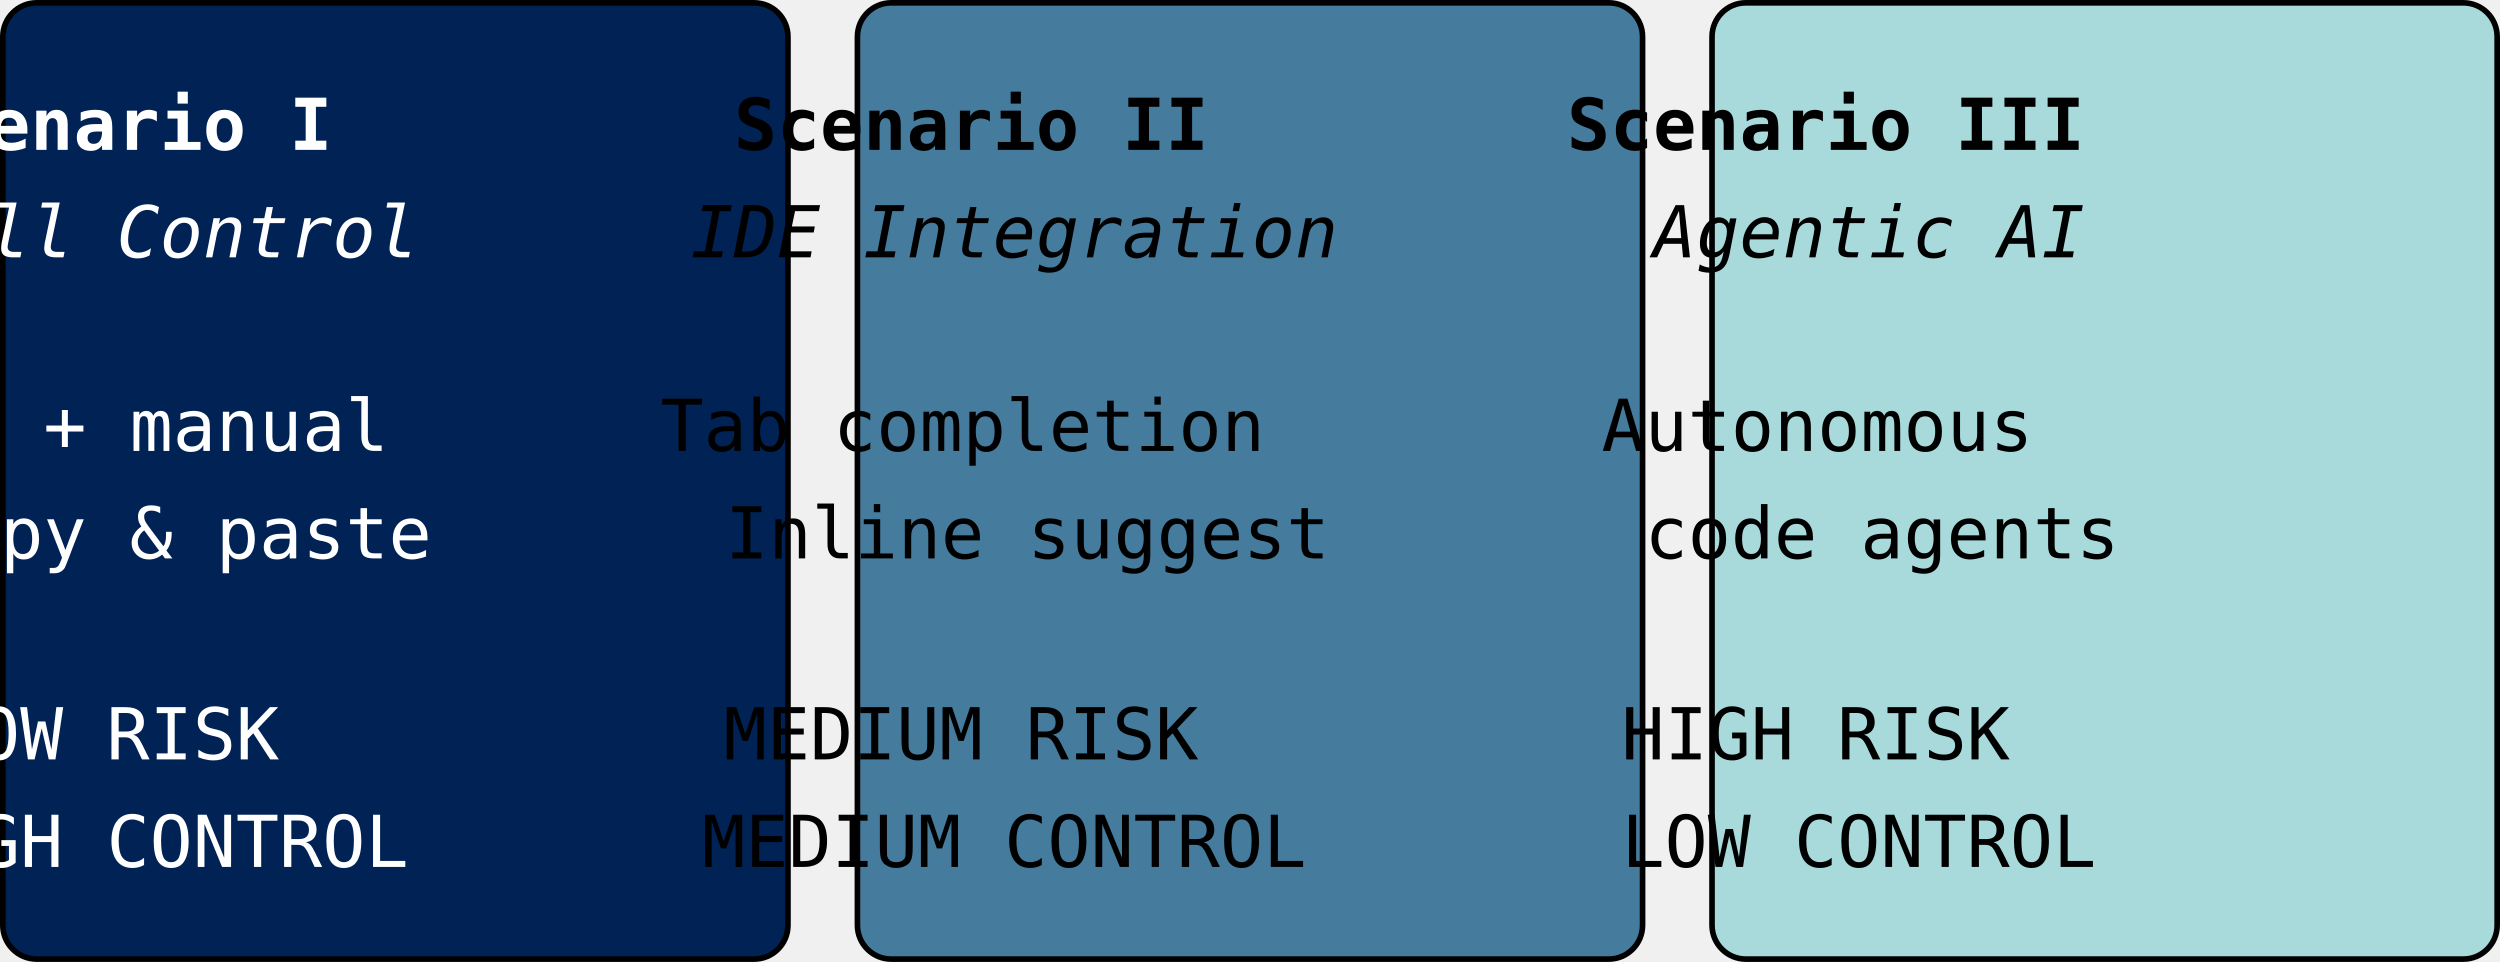
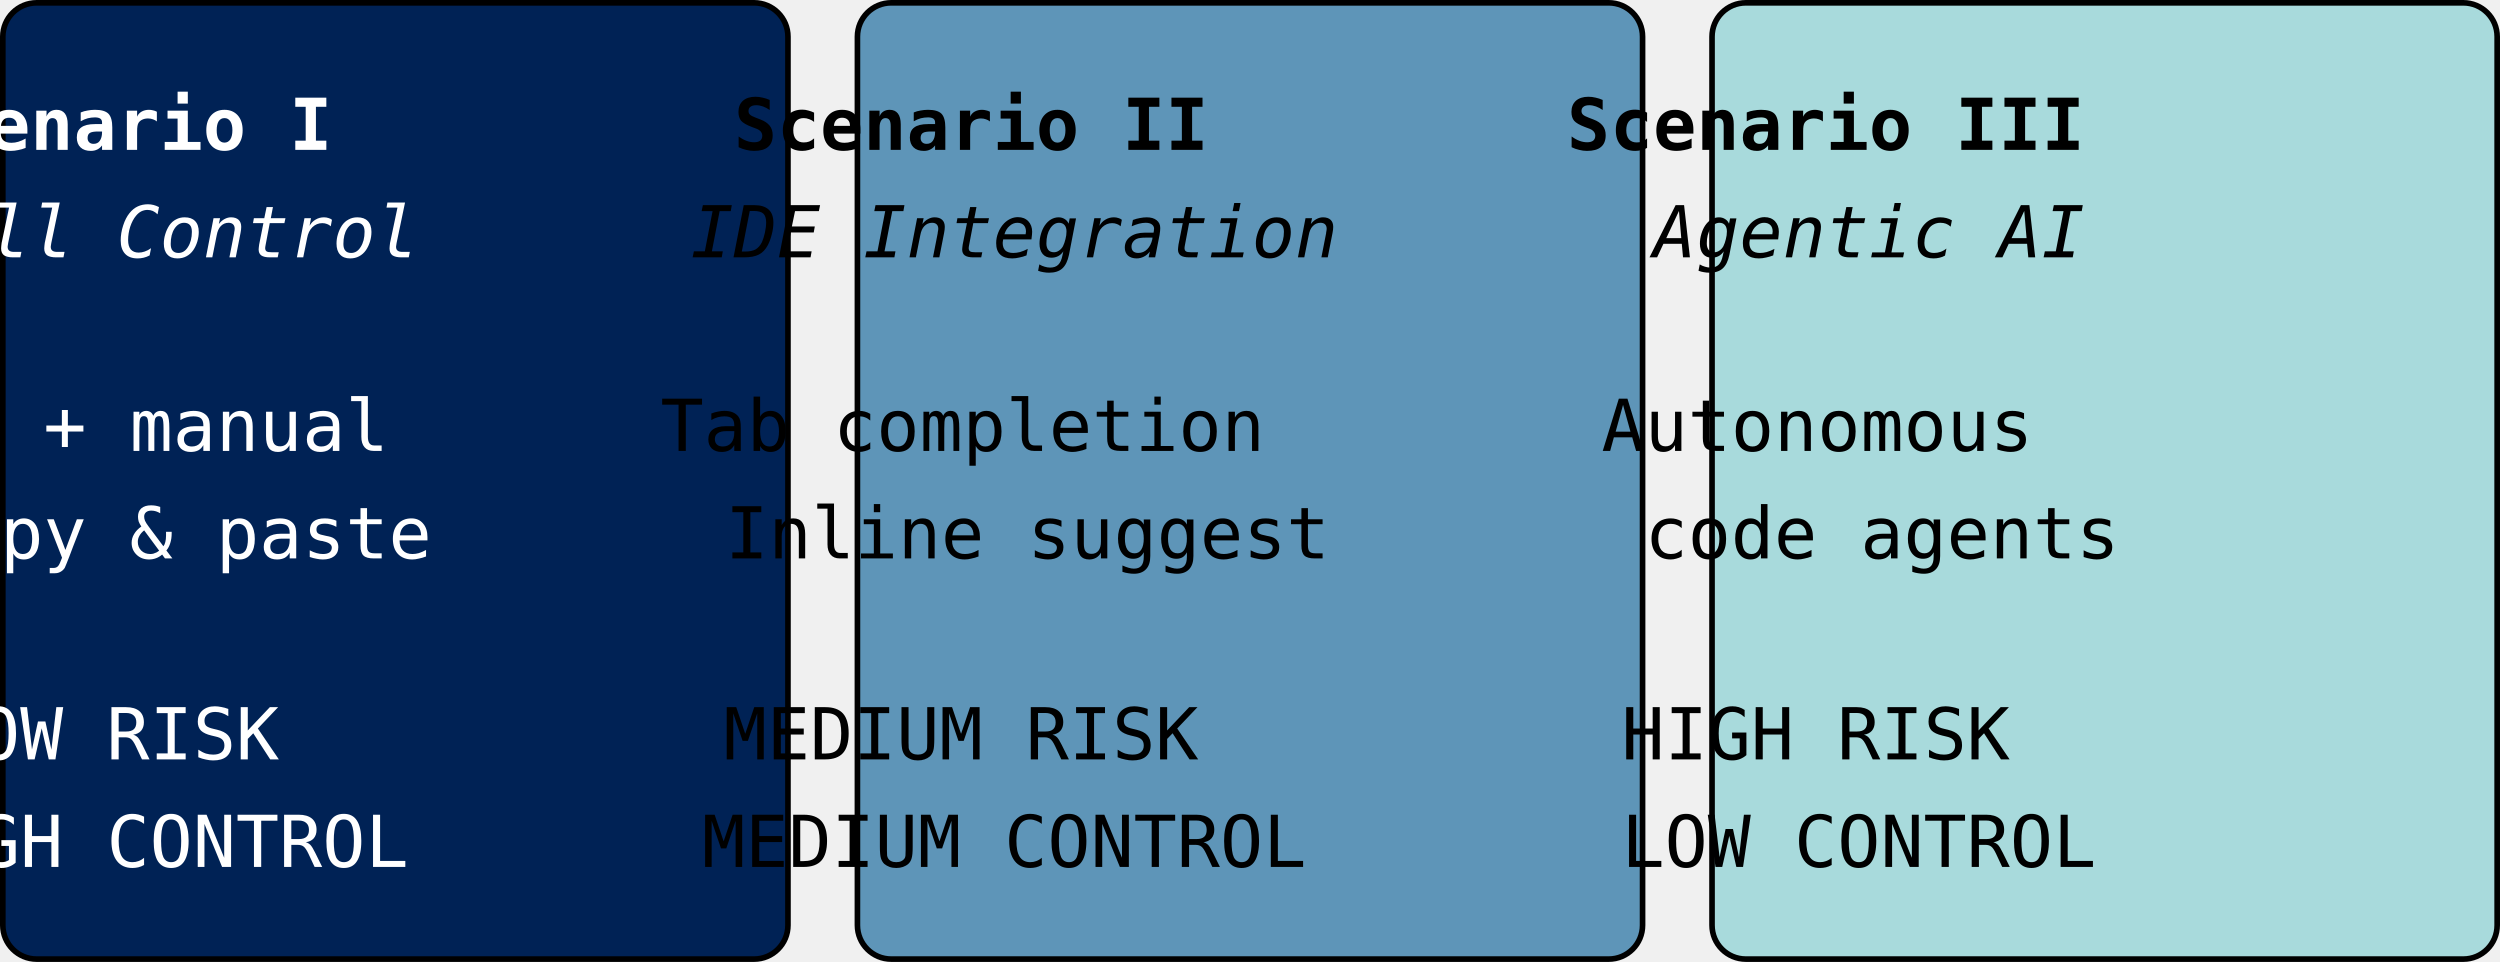
<svg xmlns="http://www.w3.org/2000/svg" width="221.451mm" height="85.208mm" viewBox="0 0 221.451 85.208" version="1.1" id="svg231510">
  <defs id="defs231507">
    <rect x="-16.711" y="250.315" width="43.556" height="20.93" id="rect231991" />
    <marker style="overflow:visible" id="Arrow2Send-6-1-1" refX="0" refY="0" orient="auto">
      <path transform="matrix(-0.3,0,0,-0.3,0.69,0)" d="M 8.719,4.034 -2.207,0.016 8.719,-4.002 c -1.745,2.372 -1.735,5.617 -6e-7,8.035 z" style="fill:context-stroke;fill-rule:evenodd;stroke:context-stroke;stroke-width:0.625;stroke-linejoin:round" id="path95585-2-8-7" />
    </marker>
    <marker style="overflow:visible" id="Arrow1Sstart" refX="0" refY="0" orient="auto">
      <path transform="matrix(0.2,0,0,0.2,1.2,0)" style="fill:context-stroke;fill-rule:evenodd;stroke:context-stroke;stroke-width:1pt" d="M 0,0 5,-5 -12.5,0 5,5 Z" id="path95564" />
    </marker>
    <marker style="overflow:visible" id="marker230073" refX="0" refY="0" orient="auto">
      <path transform="matrix(-0.3,0,0,-0.3,0.69,0)" d="M 8.719,4.034 -2.207,0.016 8.719,-4.002 c -1.745,2.372 -1.735,5.617 -6e-7,8.035 z" style="fill:context-stroke;fill-rule:evenodd;stroke:context-stroke;stroke-width:0.625;stroke-linejoin:round" id="path230071" />
    </marker>
    <marker style="overflow:visible" id="marker238699" refX="0" refY="0" orient="auto">
      <path transform="matrix(-0.3,0,0,-0.3,0.69,0)" d="M 8.719,4.034 -2.207,0.016 8.719,-4.002 c -1.745,2.372 -1.735,5.617 -6e-7,8.035 z" style="fill:context-stroke;fill-rule:evenodd;stroke:context-stroke;stroke-width:0.625;stroke-linejoin:round" id="path238697" />
    </marker>
    <marker style="overflow:visible" id="Arrow2Send-6-1-1-7" refX="0" refY="0" orient="auto">
      <path transform="matrix(-0.3,0,0,-0.3,0.69,0)" d="M 8.719,4.034 -2.207,0.016 8.719,-4.002 c -1.745,2.372 -1.735,5.617 -6e-7,8.035 z" style="fill:context-stroke;fill-rule:evenodd;stroke:context-stroke;stroke-width:0.625;stroke-linejoin:round" id="path95585-2-8-7-2" />
    </marker>
    <marker style="overflow:visible" id="Arrow2Send-6-1-1-7-6" refX="0" refY="0" orient="auto">
      <path transform="matrix(-0.3,0,0,-0.3,0.69,0)" d="M 8.719,4.034 -2.207,0.016 8.719,-4.002 c -1.745,2.372 -1.735,5.617 -6e-7,8.035 z" style="fill:context-stroke;fill-rule:evenodd;stroke:context-stroke;stroke-width:0.625;stroke-linejoin:round" id="path95585-2-8-7-2-1" />
    </marker>
    <marker style="overflow:visible" id="Arrow2Send-6-1-1-7-6-6" refX="0" refY="0" orient="auto">
      <path transform="matrix(-0.3,0,0,-0.3,0.69,0)" d="M 8.719,4.034 -2.207,0.016 8.719,-4.002 c -1.745,2.372 -1.735,5.617 -6e-7,8.035 z" style="fill:context-stroke;fill-rule:evenodd;stroke:context-stroke;stroke-width:0.625;stroke-linejoin:round" id="path95585-2-8-7-2-1-1" />
    </marker>
  </defs>
  <g id="layer1" transform="translate(7.648552,-4.990577)">
    <text xml:space="preserve" transform="scale(0.2645833)" id="text231989" style="font-size:16px;line-height:1.8;font-family:'Open Sans';-inkscape-font-specification:'Open Sans';white-space:pre;shape-inside:url(#rect231991)" />
    <g id="g315081" transform="translate(-15.45503,-106.9947)">
      <g id="g133903-9" transform="translate(-103.1372,12.60344)">
        <g id="g95508-4" transform="translate(33.97927,3.190563)">
          <rect style="fill:#002255;stroke:#000000;stroke-width:0.5;stroke-miterlimit:4;stroke-dasharray:none;stop-color:#000000;fill-opacity:1" id="rect846-35-9" width="69.548" height="84.708" x="77.214" y="96.441" rx="3" ry="3" />
          <text xml:space="preserve" style="font-style:normal;font-variant:normal;font-weight:normal;font-stretch:normal;font-size:6.35px;line-height:1.5;font-family:monospace;-inkscape-font-specification:monospace;text-align:center;text-anchor:middle;stroke-width:0.265;fill:#ffffff" x="112.147" y="109.463" id="text18860-62-0">
            <tspan style="font-style:normal;font-variant:normal;font-weight:bold;font-stretch:normal;font-size:6.35px;font-family:monospace;-inkscape-font-specification:'monospace Bold';text-align:center;text-anchor:middle;stroke-width:0.265;fill:#ffffff" x="112.147" y="109.463" id="tspan57250-9">Scenario I</tspan>
            <tspan style="font-style:italic;font-variant:normal;font-weight:normal;font-stretch:normal;font-size:6.35px;font-family:monospace;-inkscape-font-specification:'monospace Italic';text-align:center;text-anchor:middle;stroke-width:0.265;fill:#ffffff" x="112.147" y="118.988" id="tspan249394">Full Control</tspan>
          </text>
          <text xml:space="preserve" style="font-style:normal;font-variant:normal;font-weight:normal;font-stretch:normal;font-size:6.35px;line-height:1.5;font-family:monospace;-inkscape-font-specification:monospace;text-align:center;text-anchor:middle;stroke-width:0.265;fill:#ffffff" x="113.303" y="136.13" id="text18860-62-2-1">
            <tspan style="font-style:normal;font-variant:normal;font-weight:normal;font-stretch:normal;font-size:6.35px;font-family:monospace;-inkscape-font-specification:monospace;text-align:center;text-anchor:middle;stroke-width:0.265;fill:#ffffff" x="113.303" y="136.13" id="tspan130100-9">Chat + manual </tspan>
            <tspan style="font-style:normal;font-variant:normal;font-weight:normal;font-stretch:normal;font-size:6.35px;font-family:monospace;-inkscape-font-specification:monospace;text-align:center;text-anchor:middle;stroke-width:0.265;fill:#ffffff" x="113.303" y="145.655" id="tspan258800">copy &amp; paste</tspan>
          </text>
          <text xml:space="preserve" style="font-style:normal;font-variant:normal;font-weight:normal;font-stretch:normal;font-size:6.35px;line-height:1.5;font-family:monospace;-inkscape-font-specification:monospace;text-align:center;text-anchor:middle;stroke-width:0.265;fill:#ffffff" x="111.249" y="163.457" id="text18860-62-2-1-7">
            <tspan style="font-style:normal;font-variant:normal;font-weight:normal;font-stretch:normal;font-size:6.35px;font-family:monospace;-inkscape-font-specification:monospace;text-align:center;text-anchor:middle;stroke-width:0.265;fill:#ffffff" x="111.249" y="163.457" id="tspan258800-6">LOW RISK</tspan>
            <tspan style="font-style:normal;font-variant:normal;font-weight:normal;font-stretch:normal;font-size:6.35px;font-family:monospace;-inkscape-font-specification:monospace;text-align:center;text-anchor:middle;stroke-width:0.265;fill:#ffffff" x="111.249" y="172.982" id="tspan277497">HIGH CONTROL</tspan>
          </text>
        </g>
      </g>
      <g id="g133903-9-7" transform="translate(-27.43584,12.60344)">
        <g id="g95508-4-3" transform="translate(33.97927,3.190563)">
-           <rect style="fill:#457b9d;stroke:#000000;stroke-width:0.5;stroke-miterlimit:4;stroke-dasharray:none;stop-color:#000000;fill-opacity:1" id="rect846-35-9-6" width="69.548" height="84.708" x="77.214" y="96.441" rx="3" ry="3" />
+           <rect style="fill:#5e95b8;stroke:#000000;stroke-width:0.5;stroke-miterlimit:4;stroke-dasharray:none;stop-color:#000000;fill-opacity:1" id="rect846-35-9-6" width="69.548" height="84.708" x="77.214" y="96.441" rx="3" ry="3" />
          <text xml:space="preserve" style="font-style:normal;font-variant:normal;font-weight:normal;font-stretch:normal;font-size:6.35px;line-height:1.5;font-family:monospace;-inkscape-font-specification:monospace;text-align:center;text-anchor:middle;stroke-width:0.265" x="112.147" y="109.463" id="text18860-62-0-5">
            <tspan style="font-style:normal;font-variant:normal;font-weight:bold;font-stretch:normal;font-size:6.35px;font-family:monospace;-inkscape-font-specification:'monospace Bold';text-align:center;text-anchor:middle;stroke-width:0.265" x="112.147" y="109.463" id="tspan57250-9-6">Scenario II</tspan>
            <tspan style="font-style:italic;font-variant:normal;font-weight:normal;font-stretch:normal;font-size:6.35px;font-family:monospace;-inkscape-font-specification:'monospace Italic';text-align:center;text-anchor:middle;stroke-width:0.265" x="112.147" y="118.988" id="tspan249394-3">IDE Integration</tspan>
          </text>
          <text xml:space="preserve" style="font-style:normal;font-variant:normal;font-weight:normal;font-stretch:normal;font-size:6.35px;line-height:1.5;font-family:monospace;-inkscape-font-specification:monospace;text-align:center;text-anchor:middle;stroke-width:0.265" x="113.303" y="136.13" id="text18860-62-2-1-9">
            <tspan style="font-style:normal;font-variant:normal;font-weight:normal;font-stretch:normal;font-size:6.35px;font-family:monospace;-inkscape-font-specification:monospace;text-align:center;text-anchor:middle;stroke-width:0.265" x="113.303" y="136.13" id="tspan130100-9-4">Tab completion </tspan>
            <tspan style="font-style:normal;font-variant:normal;font-weight:normal;font-stretch:normal;font-size:6.35px;font-family:monospace;-inkscape-font-specification:monospace;text-align:center;text-anchor:middle;stroke-width:0.265" x="113.303" y="145.655" id="tspan258800-8">Inline suggest</tspan>
          </text>
          <text xml:space="preserve" style="font-style:normal;font-variant:normal;font-weight:normal;font-stretch:normal;font-size:6.35px;line-height:1.5;font-family:monospace;-inkscape-font-specification:monospace;text-align:center;text-anchor:middle;stroke-width:0.265" x="111.249" y="163.457" id="text18860-62-2-1-7-1">
            <tspan style="font-style:normal;font-variant:normal;font-weight:normal;font-stretch:normal;font-size:6.35px;font-family:monospace;-inkscape-font-specification:monospace;text-align:center;text-anchor:middle;stroke-width:0.265" x="111.249" y="163.457" id="tspan258800-6-2">MEDIUM RISK</tspan>
            <tspan style="font-style:normal;font-variant:normal;font-weight:normal;font-stretch:normal;font-size:6.35px;font-family:monospace;-inkscape-font-specification:monospace;text-align:center;text-anchor:middle;stroke-width:0.265" x="111.249" y="172.982" id="tspan277497-9">MEDIUM CONTROL</tspan>
          </text>
        </g>
      </g>
      <g id="g133903-9-7-1" transform="translate(48.2655,12.60344)">
        <g id="g95508-4-3-1" transform="translate(33.97927,3.190563)">
          <rect style="fill:#a8dadc;stroke:#000000;stroke-width:0.5;stroke-miterlimit:4;stroke-dasharray:none;stop-color:#000000;fill-opacity:1" id="rect846-35-9-6-5" width="69.548" height="84.708" x="77.214" y="96.441" rx="3" ry="3" />
          <text xml:space="preserve" style="font-style:normal;font-variant:normal;font-weight:normal;font-stretch:normal;font-size:6.35px;line-height:1.5;font-family:monospace;-inkscape-font-specification:monospace;text-align:center;text-anchor:middle;stroke-width:0.265;fill:#000000" x="112.147" y="109.463" id="text18860-62-0-5-9">
            <tspan style="font-style:normal;font-variant:normal;font-weight:bold;font-stretch:normal;font-size:6.35px;font-family:monospace;-inkscape-font-specification:'monospace Bold';text-align:center;text-anchor:middle;stroke-width:0.265;fill:#000000" x="112.147" y="109.463" id="tspan57250-9-6-8">Scenario III</tspan>
            <tspan style="font-style:italic;font-variant:normal;font-weight:normal;font-stretch:normal;font-size:6.35px;font-family:monospace;-inkscape-font-specification:'monospace Italic';text-align:center;text-anchor:middle;stroke-width:0.265;fill:#000000" x="112.147" y="118.988" id="tspan249394-3-4">Agentic AI</tspan>
          </text>
          <text xml:space="preserve" style="font-style:normal;font-variant:normal;font-weight:normal;font-stretch:normal;font-size:6.35px;line-height:1.5;font-family:monospace;-inkscape-font-specification:monospace;text-align:center;text-anchor:middle;stroke-width:0.265;fill:#000000" x="113.303" y="136.13" id="text18860-62-2-1-9-8">
            <tspan style="font-style:normal;font-variant:normal;font-weight:normal;font-stretch:normal;font-size:6.35px;font-family:monospace;-inkscape-font-specification:monospace;text-align:center;text-anchor:middle;stroke-width:0.265;fill:#000000" x="113.303" y="136.13" id="tspan130100-9-4-1">Autonomous </tspan>
            <tspan style="font-style:normal;font-variant:normal;font-weight:normal;font-stretch:normal;font-size:6.35px;font-family:monospace;-inkscape-font-specification:monospace;text-align:center;text-anchor:middle;stroke-width:0.265;fill:#000000" x="113.303" y="145.655" id="tspan258800-8-0">code agents</tspan>
          </text>
          <text xml:space="preserve" style="font-style:normal;font-variant:normal;font-weight:normal;font-stretch:normal;font-size:6.35px;line-height:1.5;font-family:monospace;-inkscape-font-specification:monospace;text-align:center;text-anchor:middle;stroke-width:0.265;fill:#000000" x="111.249" y="163.457" id="text18860-62-2-1-7-1-3">
            <tspan style="font-style:normal;font-variant:normal;font-weight:normal;font-stretch:normal;font-size:6.35px;font-family:monospace;-inkscape-font-specification:monospace;text-align:center;text-anchor:middle;stroke-width:0.265;fill:#000000" x="111.249" y="163.457" id="tspan258800-6-2-0">HIGH RISK</tspan>
            <tspan style="font-style:normal;font-variant:normal;font-weight:normal;font-stretch:normal;font-size:6.35px;font-family:monospace;-inkscape-font-specification:monospace;text-align:center;text-anchor:middle;stroke-width:0.265;fill:#000000" x="111.249" y="172.982" id="tspan277497-9-4">LOW CONTROL</tspan>
          </text>
        </g>
      </g>
    </g>
  </g>
</svg>
